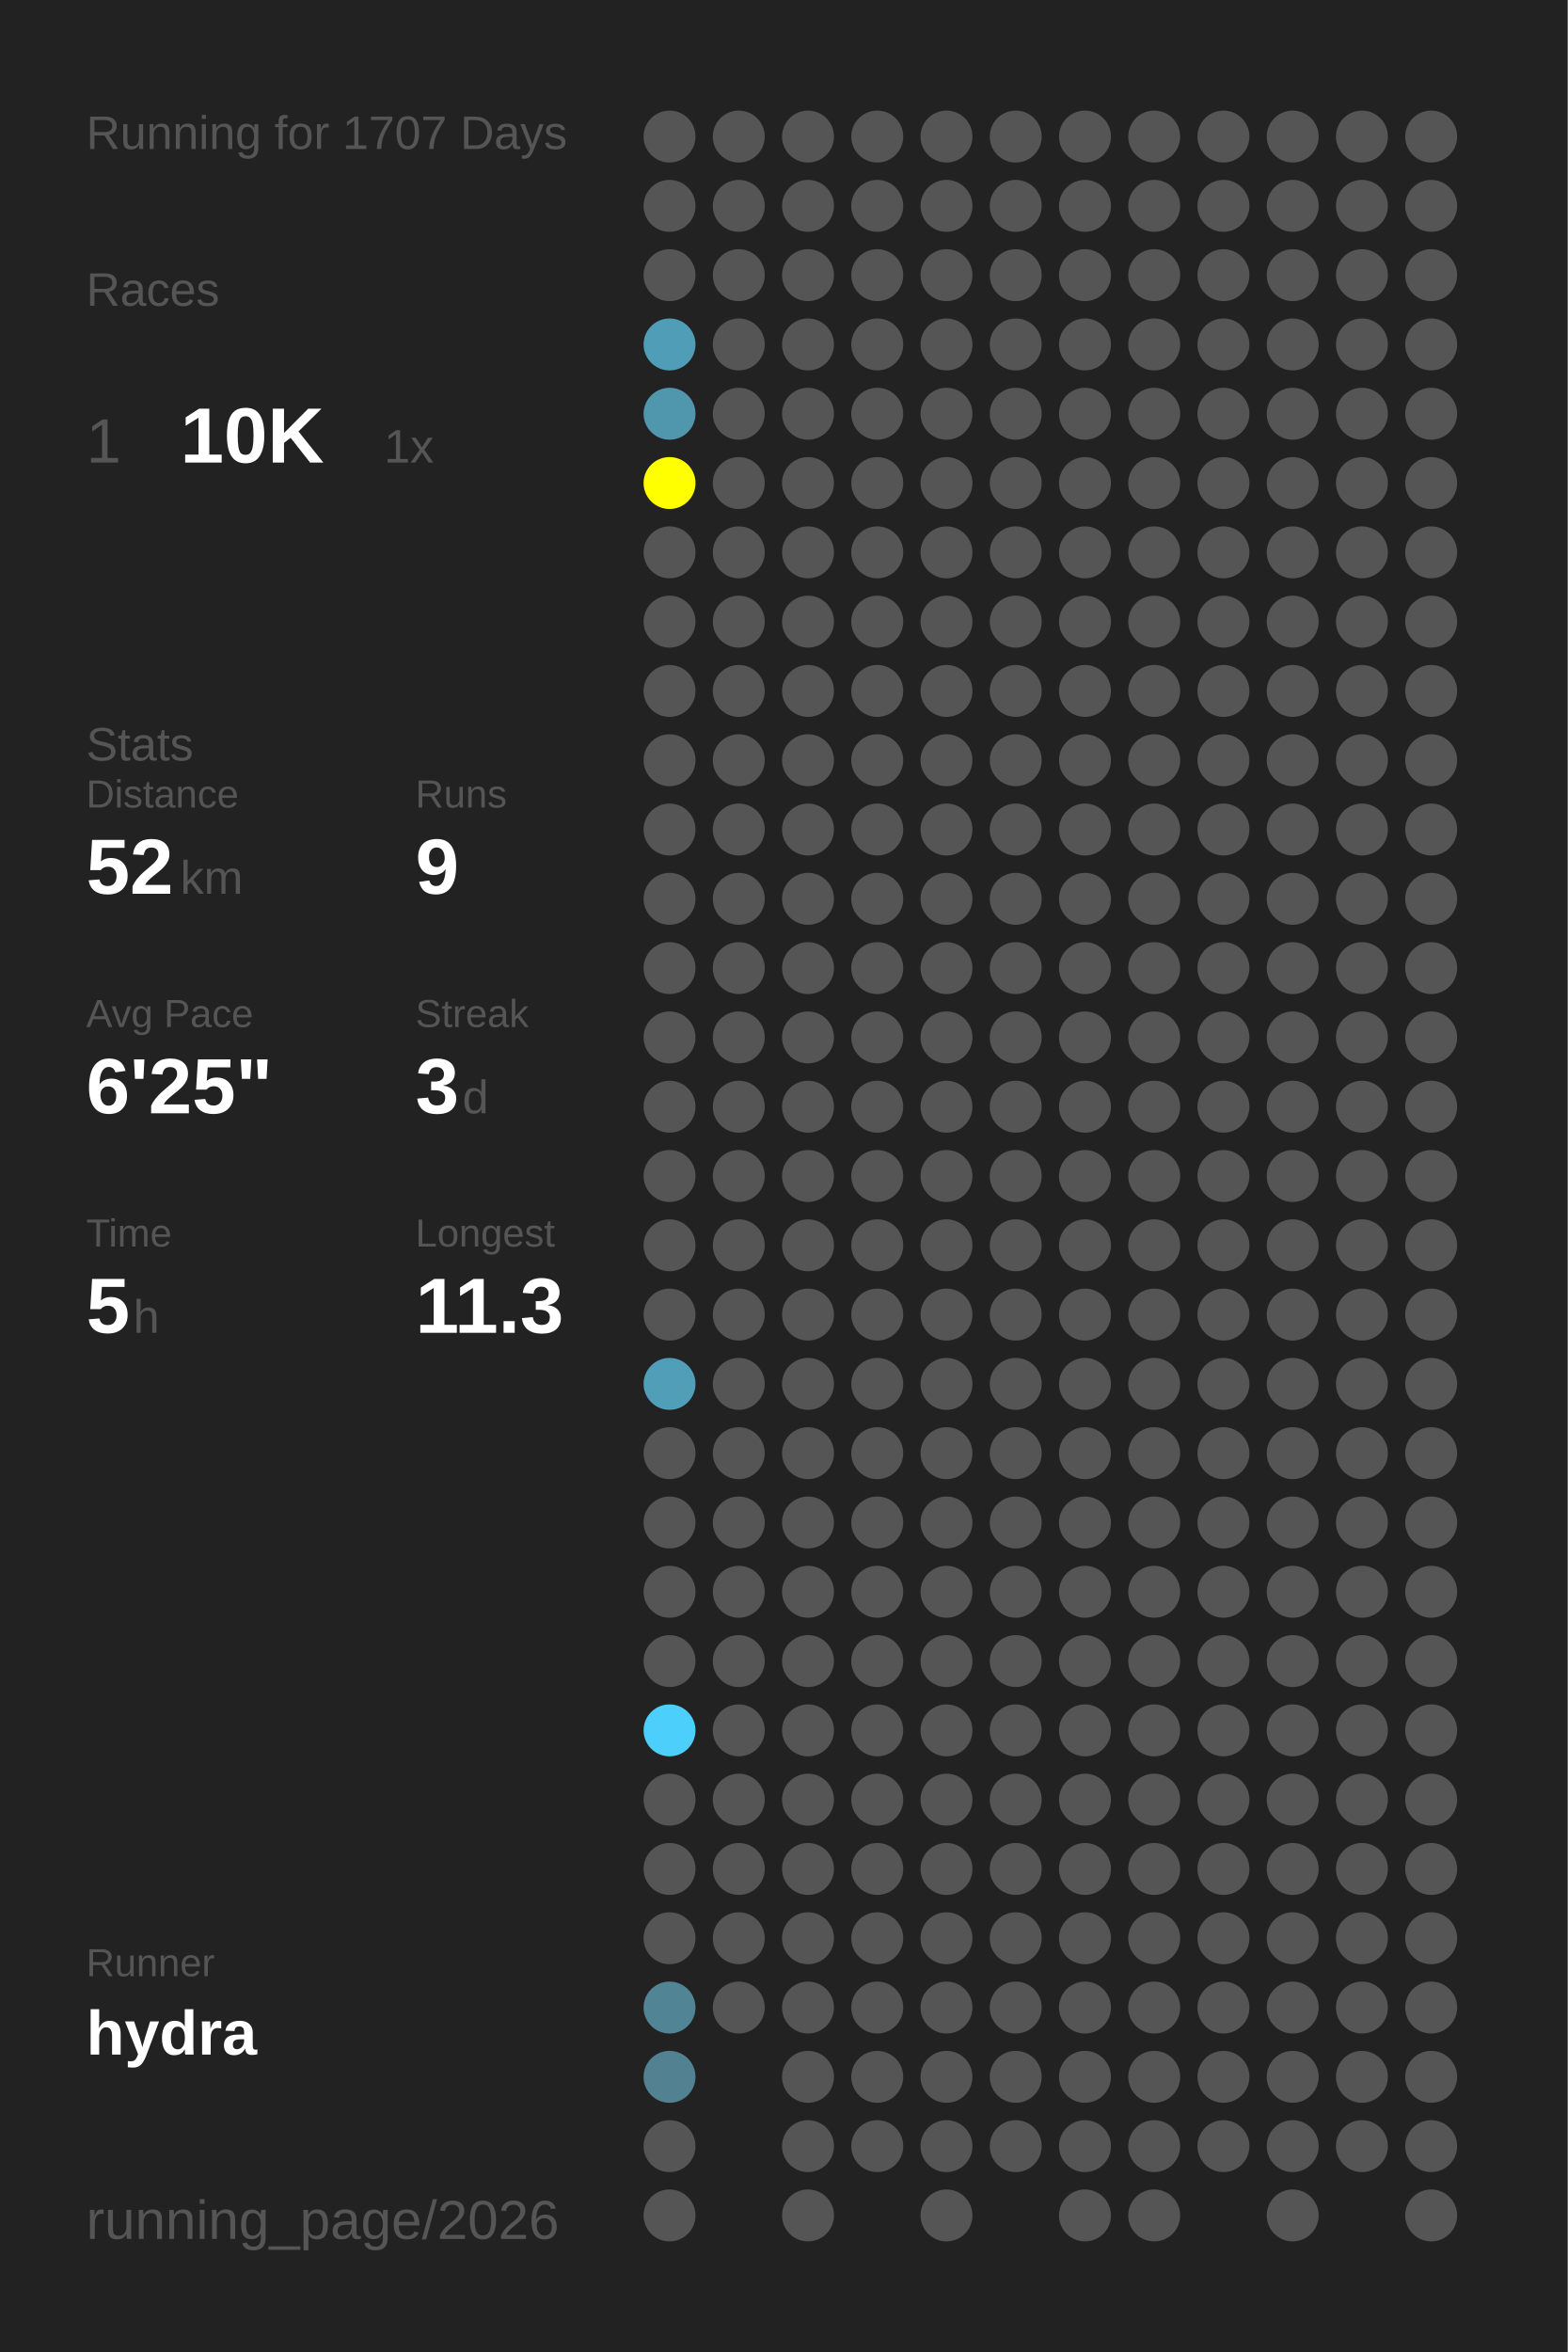
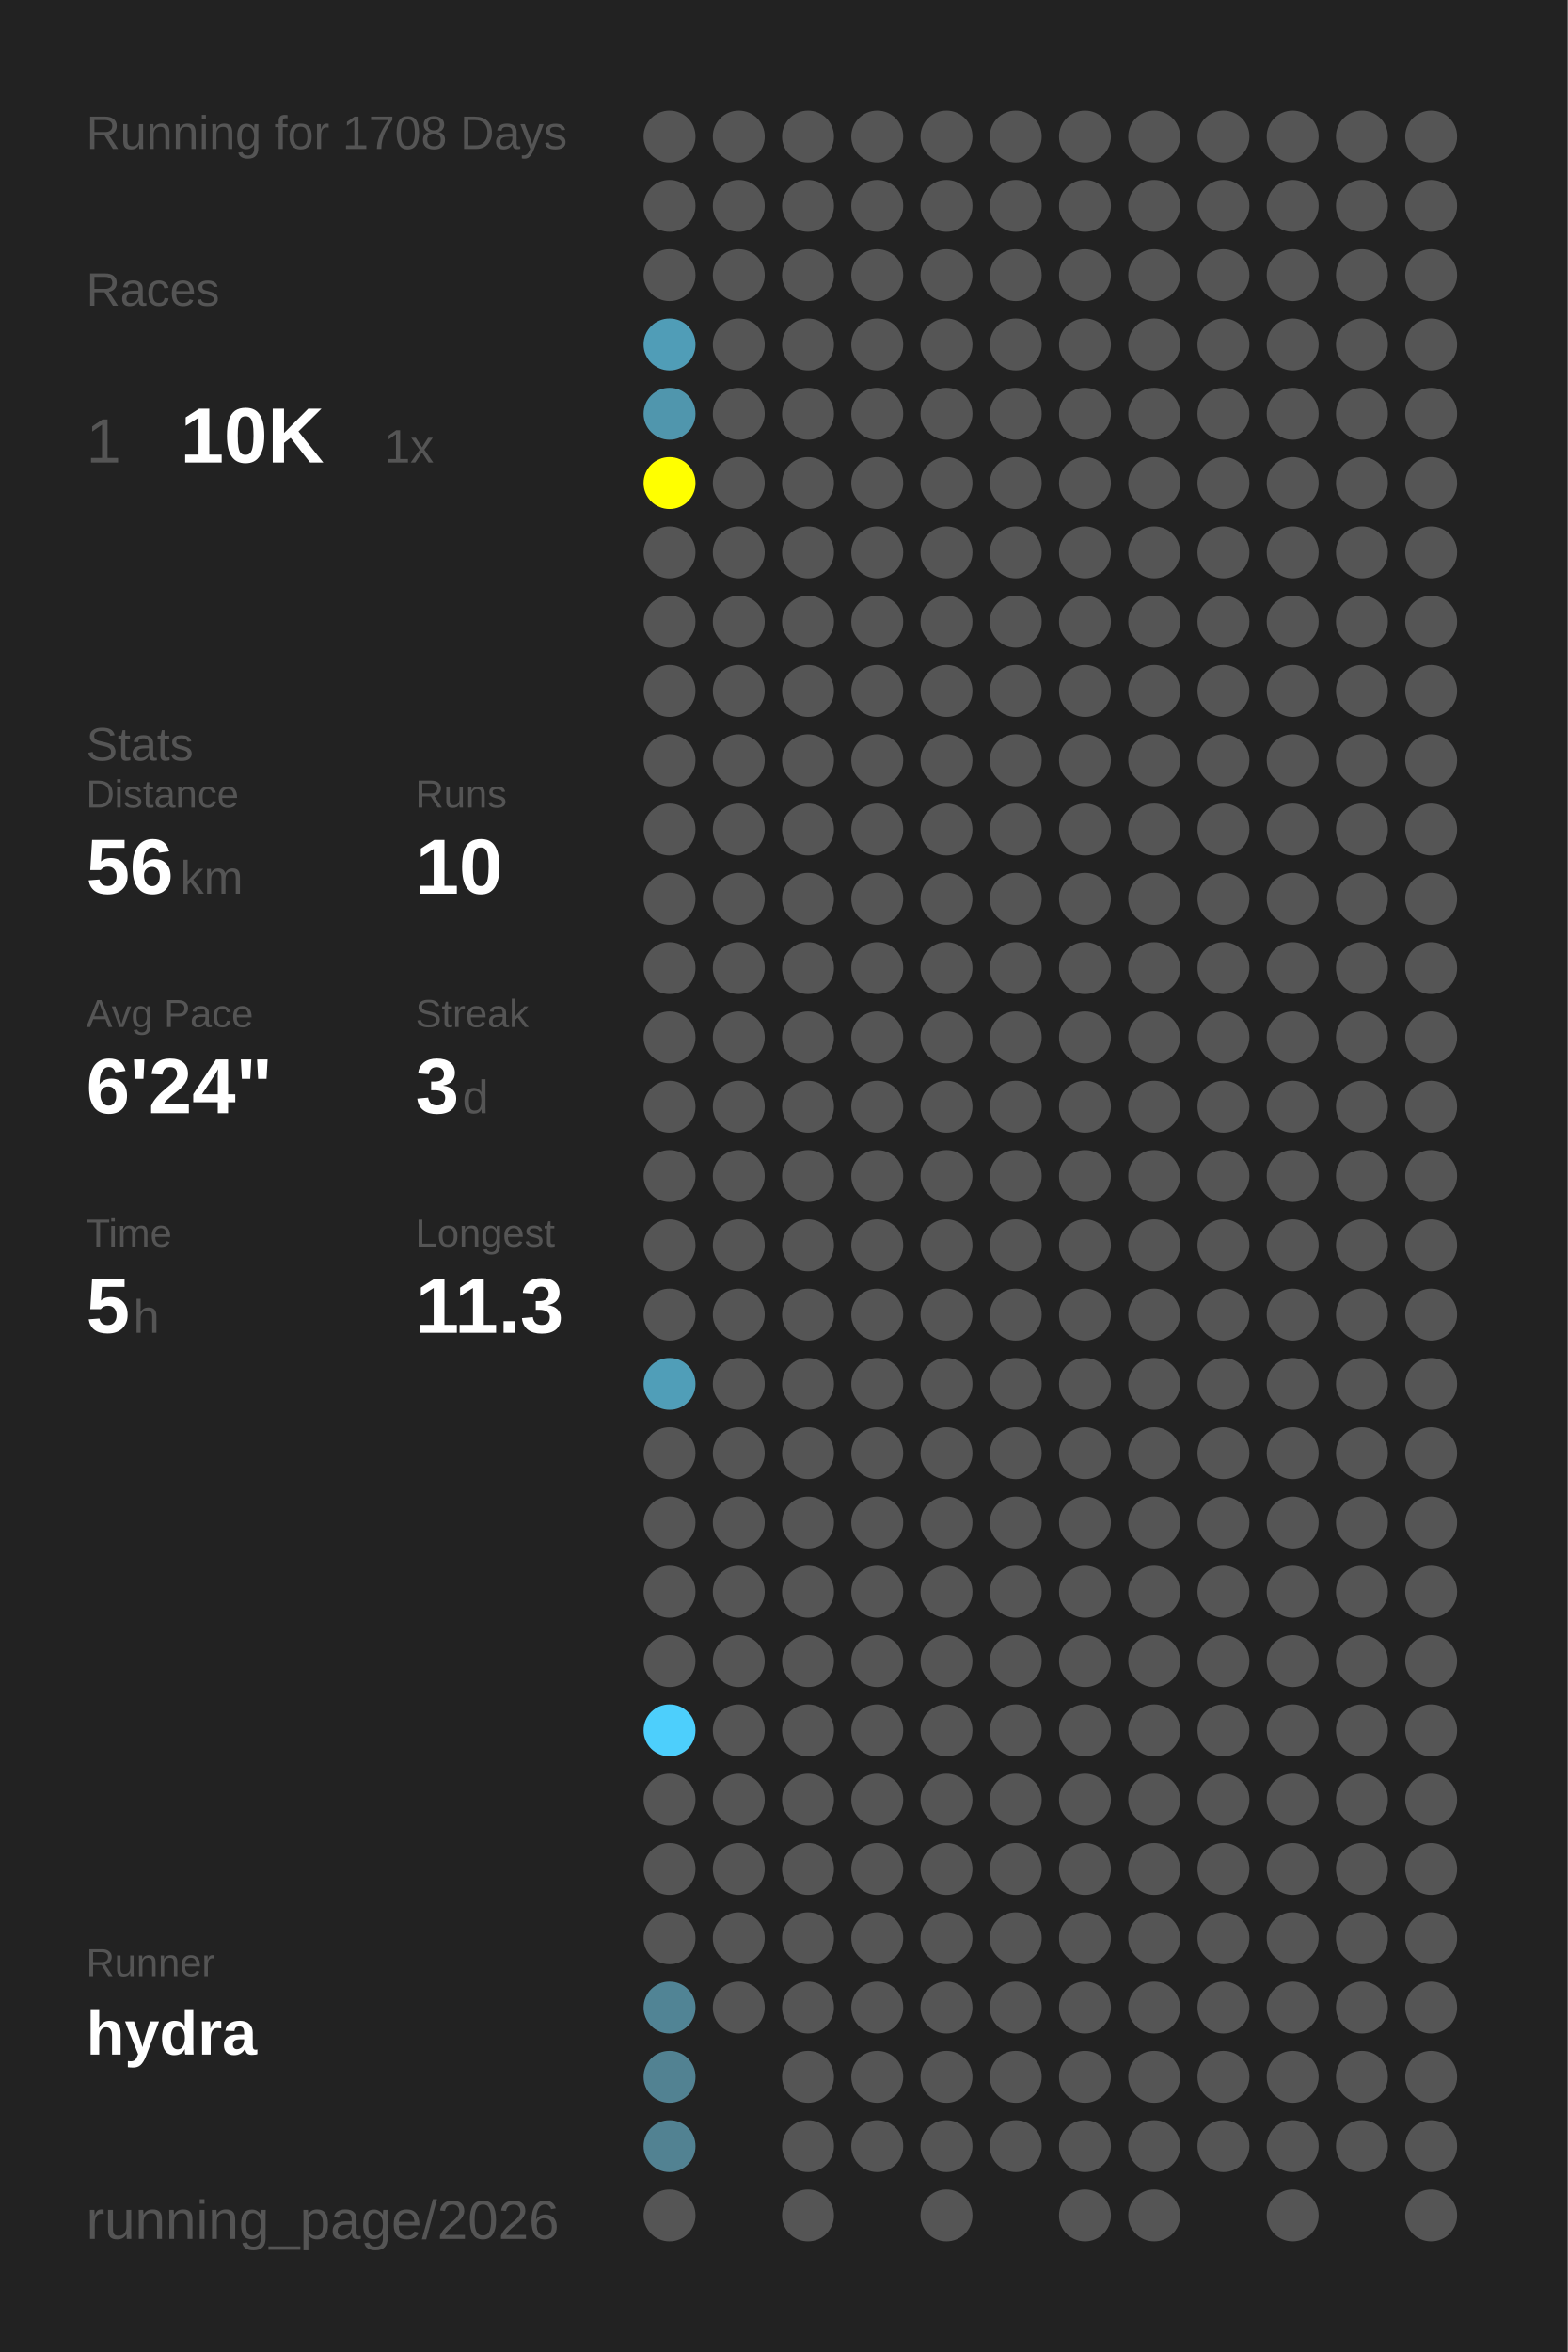
<svg xmlns="http://www.w3.org/2000/svg" baseProfile="full" height="300mm" version="1.1" viewBox="0,0,200,300" width="200mm">
  <defs />
  <rect fill="#222222" height="300" width="200" x="0" y="0" />
-   <text fill="#555555" style="font-size:6px; font-family:Arial;" x="11" y="19">Running for 1707 Days</text>
+   <text fill="#555555" style="font-size:6px; font-family:Arial;" x="11" y="19">Running for 1708 Days</text>
  <text fill="#555555" style="font-size:6px; font-family:Arial;" x="11" y="39">Races</text>
  <text fill="#555555" style="font-size:8px; font-family:Arial;" x="11" y="59">1</text>
  <text fill="#FFFFFF" style="font-size:10px; font-family:Arial; font-weight:bold;" x="23" y="59">10K</text>
  <text fill="#555555" style="font-size:6px; font-family:Arial;" x="49" y="59">1x</text>
  <text fill="#555555" style="font-size:6px; font-family:Arial;" x="11" y="97">Stats</text>
  <text fill="#555555" style="font-size:5px; font-family:Arial;" x="11" y="103">Distance</text>
-   <text fill="#FFFFFF" style="font-size:10px; font-family:Arial; font-weight:bold;" x="11" y="114">52</text>
+   <text fill="#FFFFFF" style="font-size:10px; font-family:Arial; font-weight:bold;" x="11" y="114">56</text>
  <text fill="#555555" style="font-size:6px; font-family:Arial;" x="23" y="114">km</text>
  <text fill="#555555" style="font-size:5px; font-family:Arial;" x="53" y="103">Runs</text>
-   <text fill="#FFFFFF" style="font-size:10px; font-family:Arial; font-weight:bold;" x="53" y="114">9</text>
+   <text fill="#FFFFFF" style="font-size:10px; font-family:Arial; font-weight:bold;" x="53" y="114">10</text>
  <text fill="#555555" style="font-size:5px; font-family:Arial;" x="11" y="131">Avg Pace</text>
-   <text fill="#FFFFFF" style="font-size:10px; font-family:Arial; font-weight:bold;" x="11" y="142">6'25"</text>
+   <text fill="#FFFFFF" style="font-size:10px; font-family:Arial; font-weight:bold;" x="11" y="142">6'24"</text>
  <text fill="#555555" style="font-size:5px; font-family:Arial;" x="53" y="131">Streak</text>
  <text fill="#FFFFFF" style="font-size:10px; font-family:Arial; font-weight:bold;" x="53" y="142">3</text>
  <text fill="#555555" style="font-size:6px; font-family:Arial;" x="59" y="142">d</text>
  <text fill="#555555" style="font-size:5px; font-family:Arial;" x="11" y="159">Time</text>
  <text fill="#FFFFFF" style="font-size:10px; font-family:Arial; font-weight:bold;" x="11" y="170">5</text>
  <text fill="#555555" style="font-size:6px; font-family:Arial;" x="17" y="170">h</text>
  <text fill="#555555" style="font-size:5px; font-family:Arial;" x="53" y="159">Longest</text>
  <text fill="#FFFFFF" style="font-size:10px; font-family:Arial; font-weight:bold;" x="53" y="170">11.3</text>
  <text fill="#555555" style="font-size:5px; font-family:Arial;" x="11" y="252.065">Runner</text>
  <text fill="#FFFFFF" style="font-size:8px; font-family:Arial; font-weight:bold;" x="11" y="262.065">hydra</text>
  <text fill="#555555" style="font-size:7px; font-family:Arial;" x="11" y="285.581">running_page/2026</text>
  <circle cx="85.417" cy="17.419" fill="#555555" r="3.312" />
  <circle cx="85.417" cy="26.258" fill="#555555" r="3.312" />
  <circle cx="85.417" cy="35.097" fill="#555555" r="3.312" />
  <circle cx="85.417" cy="43.935" fill="#509db7" r="3.312" />
  <circle cx="85.417" cy="52.774" fill="#5096ad" r="3.312" />
  <circle cx="85.417" cy="61.613" fill="#FFFF00" r="3.312" />
  <circle cx="85.417" cy="70.452" fill="#555555" r="3.312" />
  <circle cx="85.417" cy="79.29" fill="#555555" r="3.312" />
  <circle cx="85.417" cy="88.129" fill="#555555" r="3.312" />
  <circle cx="85.417" cy="96.968" fill="#555555" r="3.312" />
  <circle cx="85.417" cy="105.806" fill="#555555" r="3.312" />
  <circle cx="85.417" cy="114.645" fill="#555555" r="3.312" />
  <circle cx="85.417" cy="123.484" fill="#555555" r="3.312" />
  <circle cx="85.417" cy="132.323" fill="#555555" r="3.312" />
  <circle cx="85.417" cy="141.161" fill="#555555" r="3.312" />
  <circle cx="85.417" cy="150" fill="#555555" r="3.312" />
  <circle cx="85.417" cy="158.839" fill="#555555" r="3.312" />
  <circle cx="85.417" cy="167.677" fill="#555555" r="3.312" />
  <circle cx="85.417" cy="176.516" fill="#509eb8" r="3.312" />
  <circle cx="85.417" cy="185.355" fill="#555555" r="3.312" />
  <circle cx="85.417" cy="194.194" fill="#555555" r="3.312" />
  <circle cx="85.417" cy="203.032" fill="#555555" r="3.312" />
  <circle cx="85.417" cy="211.871" fill="#555555" r="3.312" />
  <circle cx="85.417" cy="220.71" fill="#4dcffc" r="3.312" />
  <circle cx="85.417" cy="229.548" fill="#555555" r="3.312" />
  <circle cx="85.417" cy="238.387" fill="#555555" r="3.312" />
  <circle cx="85.417" cy="247.226" fill="#555555" r="3.312" />
  <circle cx="85.417" cy="256.065" fill="#518495" r="3.312" />
  <circle cx="85.417" cy="264.903" fill="#528292" r="3.312" />
-   <circle cx="85.417" cy="273.742" fill="#555555" r="3.312" />
+   <circle cx="85.417" cy="273.742" fill="#528292" r="3.312" />
  <circle cx="85.417" cy="282.581" fill="#555555" r="3.312" />
  <circle cx="94.25" cy="17.419" fill="#555555" r="3.312" />
  <circle cx="94.25" cy="26.258" fill="#555555" r="3.312" />
  <circle cx="94.25" cy="35.097" fill="#555555" r="3.312" />
  <circle cx="94.25" cy="43.935" fill="#555555" r="3.312" />
  <circle cx="94.25" cy="52.774" fill="#555555" r="3.312" />
  <circle cx="94.25" cy="61.613" fill="#555555" r="3.312" />
  <circle cx="94.25" cy="70.452" fill="#555555" r="3.312" />
  <circle cx="94.25" cy="79.29" fill="#555555" r="3.312" />
  <circle cx="94.25" cy="88.129" fill="#555555" r="3.312" />
  <circle cx="94.25" cy="96.968" fill="#555555" r="3.312" />
  <circle cx="94.25" cy="105.806" fill="#555555" r="3.312" />
  <circle cx="94.25" cy="114.645" fill="#555555" r="3.312" />
  <circle cx="94.25" cy="123.484" fill="#555555" r="3.312" />
  <circle cx="94.25" cy="132.323" fill="#555555" r="3.312" />
  <circle cx="94.25" cy="141.161" fill="#555555" r="3.312" />
  <circle cx="94.25" cy="150" fill="#555555" r="3.312" />
  <circle cx="94.25" cy="158.839" fill="#555555" r="3.312" />
  <circle cx="94.25" cy="167.677" fill="#555555" r="3.312" />
  <circle cx="94.25" cy="176.516" fill="#555555" r="3.312" />
  <circle cx="94.25" cy="185.355" fill="#555555" r="3.312" />
  <circle cx="94.25" cy="194.194" fill="#555555" r="3.312" />
  <circle cx="94.25" cy="203.032" fill="#555555" r="3.312" />
  <circle cx="94.25" cy="211.871" fill="#555555" r="3.312" />
  <circle cx="94.25" cy="220.71" fill="#555555" r="3.312" />
  <circle cx="94.25" cy="229.548" fill="#555555" r="3.312" />
  <circle cx="94.25" cy="238.387" fill="#555555" r="3.312" />
  <circle cx="94.25" cy="247.226" fill="#555555" r="3.312" />
  <circle cx="94.25" cy="256.065" fill="#555555" r="3.312" />
  <circle cx="103.083" cy="17.419" fill="#555555" r="3.312" />
  <circle cx="103.083" cy="26.258" fill="#555555" r="3.312" />
  <circle cx="103.083" cy="35.097" fill="#555555" r="3.312" />
  <circle cx="103.083" cy="43.935" fill="#555555" r="3.312" />
  <circle cx="103.083" cy="52.774" fill="#555555" r="3.312" />
  <circle cx="103.083" cy="61.613" fill="#555555" r="3.312" />
  <circle cx="103.083" cy="70.452" fill="#555555" r="3.312" />
  <circle cx="103.083" cy="79.29" fill="#555555" r="3.312" />
  <circle cx="103.083" cy="88.129" fill="#555555" r="3.312" />
  <circle cx="103.083" cy="96.968" fill="#555555" r="3.312" />
  <circle cx="103.083" cy="105.806" fill="#555555" r="3.312" />
  <circle cx="103.083" cy="114.645" fill="#555555" r="3.312" />
  <circle cx="103.083" cy="123.484" fill="#555555" r="3.312" />
  <circle cx="103.083" cy="132.323" fill="#555555" r="3.312" />
  <circle cx="103.083" cy="141.161" fill="#555555" r="3.312" />
  <circle cx="103.083" cy="150" fill="#555555" r="3.312" />
  <circle cx="103.083" cy="158.839" fill="#555555" r="3.312" />
  <circle cx="103.083" cy="167.677" fill="#555555" r="3.312" />
  <circle cx="103.083" cy="176.516" fill="#555555" r="3.312" />
  <circle cx="103.083" cy="185.355" fill="#555555" r="3.312" />
  <circle cx="103.083" cy="194.194" fill="#555555" r="3.312" />
  <circle cx="103.083" cy="203.032" fill="#555555" r="3.312" />
  <circle cx="103.083" cy="211.871" fill="#555555" r="3.312" />
  <circle cx="103.083" cy="220.71" fill="#555555" r="3.312" />
  <circle cx="103.083" cy="229.548" fill="#555555" r="3.312" />
  <circle cx="103.083" cy="238.387" fill="#555555" r="3.312" />
  <circle cx="103.083" cy="247.226" fill="#555555" r="3.312" />
  <circle cx="103.083" cy="256.065" fill="#555555" r="3.312" />
  <circle cx="103.083" cy="264.903" fill="#555555" r="3.312" />
  <circle cx="103.083" cy="273.742" fill="#555555" r="3.312" />
  <circle cx="103.083" cy="282.581" fill="#555555" r="3.312" />
  <circle cx="111.917" cy="17.419" fill="#555555" r="3.312" />
  <circle cx="111.917" cy="26.258" fill="#555555" r="3.312" />
  <circle cx="111.917" cy="35.097" fill="#555555" r="3.312" />
  <circle cx="111.917" cy="43.935" fill="#555555" r="3.312" />
  <circle cx="111.917" cy="52.774" fill="#555555" r="3.312" />
  <circle cx="111.917" cy="61.613" fill="#555555" r="3.312" />
  <circle cx="111.917" cy="70.452" fill="#555555" r="3.312" />
  <circle cx="111.917" cy="79.29" fill="#555555" r="3.312" />
  <circle cx="111.917" cy="88.129" fill="#555555" r="3.312" />
  <circle cx="111.917" cy="96.968" fill="#555555" r="3.312" />
  <circle cx="111.917" cy="105.806" fill="#555555" r="3.312" />
  <circle cx="111.917" cy="114.645" fill="#555555" r="3.312" />
  <circle cx="111.917" cy="123.484" fill="#555555" r="3.312" />
  <circle cx="111.917" cy="132.323" fill="#555555" r="3.312" />
  <circle cx="111.917" cy="141.161" fill="#555555" r="3.312" />
  <circle cx="111.917" cy="150" fill="#555555" r="3.312" />
  <circle cx="111.917" cy="158.839" fill="#555555" r="3.312" />
  <circle cx="111.917" cy="167.677" fill="#555555" r="3.312" />
  <circle cx="111.917" cy="176.516" fill="#555555" r="3.312" />
  <circle cx="111.917" cy="185.355" fill="#555555" r="3.312" />
  <circle cx="111.917" cy="194.194" fill="#555555" r="3.312" />
  <circle cx="111.917" cy="203.032" fill="#555555" r="3.312" />
  <circle cx="111.917" cy="211.871" fill="#555555" r="3.312" />
  <circle cx="111.917" cy="220.71" fill="#555555" r="3.312" />
  <circle cx="111.917" cy="229.548" fill="#555555" r="3.312" />
  <circle cx="111.917" cy="238.387" fill="#555555" r="3.312" />
  <circle cx="111.917" cy="247.226" fill="#555555" r="3.312" />
  <circle cx="111.917" cy="256.065" fill="#555555" r="3.312" />
  <circle cx="111.917" cy="264.903" fill="#555555" r="3.312" />
  <circle cx="111.917" cy="273.742" fill="#555555" r="3.312" />
  <circle cx="120.75" cy="17.419" fill="#555555" r="3.312" />
  <circle cx="120.75" cy="26.258" fill="#555555" r="3.312" />
  <circle cx="120.75" cy="35.097" fill="#555555" r="3.312" />
  <circle cx="120.75" cy="43.935" fill="#555555" r="3.312" />
  <circle cx="120.75" cy="52.774" fill="#555555" r="3.312" />
  <circle cx="120.75" cy="61.613" fill="#555555" r="3.312" />
  <circle cx="120.75" cy="70.452" fill="#555555" r="3.312" />
  <circle cx="120.75" cy="79.29" fill="#555555" r="3.312" />
  <circle cx="120.75" cy="88.129" fill="#555555" r="3.312" />
  <circle cx="120.75" cy="96.968" fill="#555555" r="3.312" />
  <circle cx="120.75" cy="105.806" fill="#555555" r="3.312" />
  <circle cx="120.75" cy="114.645" fill="#555555" r="3.312" />
  <circle cx="120.75" cy="123.484" fill="#555555" r="3.312" />
  <circle cx="120.75" cy="132.323" fill="#555555" r="3.312" />
  <circle cx="120.75" cy="141.161" fill="#555555" r="3.312" />
  <circle cx="120.75" cy="150" fill="#555555" r="3.312" />
  <circle cx="120.75" cy="158.839" fill="#555555" r="3.312" />
  <circle cx="120.75" cy="167.677" fill="#555555" r="3.312" />
  <circle cx="120.75" cy="176.516" fill="#555555" r="3.312" />
  <circle cx="120.75" cy="185.355" fill="#555555" r="3.312" />
  <circle cx="120.75" cy="194.194" fill="#555555" r="3.312" />
  <circle cx="120.75" cy="203.032" fill="#555555" r="3.312" />
  <circle cx="120.75" cy="211.871" fill="#555555" r="3.312" />
  <circle cx="120.75" cy="220.71" fill="#555555" r="3.312" />
  <circle cx="120.75" cy="229.548" fill="#555555" r="3.312" />
  <circle cx="120.75" cy="238.387" fill="#555555" r="3.312" />
  <circle cx="120.75" cy="247.226" fill="#555555" r="3.312" />
  <circle cx="120.75" cy="256.065" fill="#555555" r="3.312" />
  <circle cx="120.75" cy="264.903" fill="#555555" r="3.312" />
  <circle cx="120.75" cy="273.742" fill="#555555" r="3.312" />
  <circle cx="120.75" cy="282.581" fill="#555555" r="3.312" />
  <circle cx="129.583" cy="17.419" fill="#555555" r="3.312" />
  <circle cx="129.583" cy="26.258" fill="#555555" r="3.312" />
  <circle cx="129.583" cy="35.097" fill="#555555" r="3.312" />
  <circle cx="129.583" cy="43.935" fill="#555555" r="3.312" />
  <circle cx="129.583" cy="52.774" fill="#555555" r="3.312" />
  <circle cx="129.583" cy="61.613" fill="#555555" r="3.312" />
  <circle cx="129.583" cy="70.452" fill="#555555" r="3.312" />
  <circle cx="129.583" cy="79.29" fill="#555555" r="3.312" />
  <circle cx="129.583" cy="88.129" fill="#555555" r="3.312" />
  <circle cx="129.583" cy="96.968" fill="#555555" r="3.312" />
  <circle cx="129.583" cy="105.806" fill="#555555" r="3.312" />
  <circle cx="129.583" cy="114.645" fill="#555555" r="3.312" />
  <circle cx="129.583" cy="123.484" fill="#555555" r="3.312" />
  <circle cx="129.583" cy="132.323" fill="#555555" r="3.312" />
  <circle cx="129.583" cy="141.161" fill="#555555" r="3.312" />
  <circle cx="129.583" cy="150" fill="#555555" r="3.312" />
  <circle cx="129.583" cy="158.839" fill="#555555" r="3.312" />
  <circle cx="129.583" cy="167.677" fill="#555555" r="3.312" />
  <circle cx="129.583" cy="176.516" fill="#555555" r="3.312" />
  <circle cx="129.583" cy="185.355" fill="#555555" r="3.312" />
  <circle cx="129.583" cy="194.194" fill="#555555" r="3.312" />
  <circle cx="129.583" cy="203.032" fill="#555555" r="3.312" />
  <circle cx="129.583" cy="211.871" fill="#555555" r="3.312" />
  <circle cx="129.583" cy="220.71" fill="#555555" r="3.312" />
  <circle cx="129.583" cy="229.548" fill="#555555" r="3.312" />
  <circle cx="129.583" cy="238.387" fill="#555555" r="3.312" />
  <circle cx="129.583" cy="247.226" fill="#555555" r="3.312" />
  <circle cx="129.583" cy="256.065" fill="#555555" r="3.312" />
  <circle cx="129.583" cy="264.903" fill="#555555" r="3.312" />
  <circle cx="129.583" cy="273.742" fill="#555555" r="3.312" />
  <circle cx="138.417" cy="17.419" fill="#555555" r="3.312" />
  <circle cx="138.417" cy="26.258" fill="#555555" r="3.312" />
  <circle cx="138.417" cy="35.097" fill="#555555" r="3.312" />
  <circle cx="138.417" cy="43.935" fill="#555555" r="3.312" />
  <circle cx="138.417" cy="52.774" fill="#555555" r="3.312" />
  <circle cx="138.417" cy="61.613" fill="#555555" r="3.312" />
  <circle cx="138.417" cy="70.452" fill="#555555" r="3.312" />
  <circle cx="138.417" cy="79.29" fill="#555555" r="3.312" />
  <circle cx="138.417" cy="88.129" fill="#555555" r="3.312" />
  <circle cx="138.417" cy="96.968" fill="#555555" r="3.312" />
  <circle cx="138.417" cy="105.806" fill="#555555" r="3.312" />
  <circle cx="138.417" cy="114.645" fill="#555555" r="3.312" />
  <circle cx="138.417" cy="123.484" fill="#555555" r="3.312" />
  <circle cx="138.417" cy="132.323" fill="#555555" r="3.312" />
  <circle cx="138.417" cy="141.161" fill="#555555" r="3.312" />
  <circle cx="138.417" cy="150" fill="#555555" r="3.312" />
  <circle cx="138.417" cy="158.839" fill="#555555" r="3.312" />
  <circle cx="138.417" cy="167.677" fill="#555555" r="3.312" />
  <circle cx="138.417" cy="176.516" fill="#555555" r="3.312" />
  <circle cx="138.417" cy="185.355" fill="#555555" r="3.312" />
  <circle cx="138.417" cy="194.194" fill="#555555" r="3.312" />
  <circle cx="138.417" cy="203.032" fill="#555555" r="3.312" />
  <circle cx="138.417" cy="211.871" fill="#555555" r="3.312" />
  <circle cx="138.417" cy="220.71" fill="#555555" r="3.312" />
  <circle cx="138.417" cy="229.548" fill="#555555" r="3.312" />
  <circle cx="138.417" cy="238.387" fill="#555555" r="3.312" />
  <circle cx="138.417" cy="247.226" fill="#555555" r="3.312" />
  <circle cx="138.417" cy="256.065" fill="#555555" r="3.312" />
  <circle cx="138.417" cy="264.903" fill="#555555" r="3.312" />
  <circle cx="138.417" cy="273.742" fill="#555555" r="3.312" />
  <circle cx="138.417" cy="282.581" fill="#555555" r="3.312" />
  <circle cx="147.25" cy="17.419" fill="#555555" r="3.312" />
  <circle cx="147.25" cy="26.258" fill="#555555" r="3.312" />
  <circle cx="147.25" cy="35.097" fill="#555555" r="3.312" />
  <circle cx="147.25" cy="43.935" fill="#555555" r="3.312" />
  <circle cx="147.25" cy="52.774" fill="#555555" r="3.312" />
  <circle cx="147.25" cy="61.613" fill="#555555" r="3.312" />
  <circle cx="147.25" cy="70.452" fill="#555555" r="3.312" />
  <circle cx="147.25" cy="79.29" fill="#555555" r="3.312" />
  <circle cx="147.25" cy="88.129" fill="#555555" r="3.312" />
  <circle cx="147.25" cy="96.968" fill="#555555" r="3.312" />
  <circle cx="147.25" cy="105.806" fill="#555555" r="3.312" />
  <circle cx="147.25" cy="114.645" fill="#555555" r="3.312" />
  <circle cx="147.25" cy="123.484" fill="#555555" r="3.312" />
  <circle cx="147.25" cy="132.323" fill="#555555" r="3.312" />
  <circle cx="147.25" cy="141.161" fill="#555555" r="3.312" />
  <circle cx="147.25" cy="150" fill="#555555" r="3.312" />
  <circle cx="147.25" cy="158.839" fill="#555555" r="3.312" />
  <circle cx="147.25" cy="167.677" fill="#555555" r="3.312" />
  <circle cx="147.25" cy="176.516" fill="#555555" r="3.312" />
  <circle cx="147.25" cy="185.355" fill="#555555" r="3.312" />
  <circle cx="147.25" cy="194.194" fill="#555555" r="3.312" />
  <circle cx="147.25" cy="203.032" fill="#555555" r="3.312" />
  <circle cx="147.25" cy="211.871" fill="#555555" r="3.312" />
  <circle cx="147.25" cy="220.71" fill="#555555" r="3.312" />
  <circle cx="147.25" cy="229.548" fill="#555555" r="3.312" />
  <circle cx="147.25" cy="238.387" fill="#555555" r="3.312" />
  <circle cx="147.25" cy="247.226" fill="#555555" r="3.312" />
  <circle cx="147.25" cy="256.065" fill="#555555" r="3.312" />
  <circle cx="147.25" cy="264.903" fill="#555555" r="3.312" />
  <circle cx="147.25" cy="273.742" fill="#555555" r="3.312" />
  <circle cx="147.25" cy="282.581" fill="#555555" r="3.312" />
  <circle cx="156.083" cy="17.419" fill="#555555" r="3.312" />
  <circle cx="156.083" cy="26.258" fill="#555555" r="3.312" />
  <circle cx="156.083" cy="35.097" fill="#555555" r="3.312" />
  <circle cx="156.083" cy="43.935" fill="#555555" r="3.312" />
  <circle cx="156.083" cy="52.774" fill="#555555" r="3.312" />
  <circle cx="156.083" cy="61.613" fill="#555555" r="3.312" />
  <circle cx="156.083" cy="70.452" fill="#555555" r="3.312" />
  <circle cx="156.083" cy="79.29" fill="#555555" r="3.312" />
  <circle cx="156.083" cy="88.129" fill="#555555" r="3.312" />
  <circle cx="156.083" cy="96.968" fill="#555555" r="3.312" />
  <circle cx="156.083" cy="105.806" fill="#555555" r="3.312" />
  <circle cx="156.083" cy="114.645" fill="#555555" r="3.312" />
  <circle cx="156.083" cy="123.484" fill="#555555" r="3.312" />
  <circle cx="156.083" cy="132.323" fill="#555555" r="3.312" />
  <circle cx="156.083" cy="141.161" fill="#555555" r="3.312" />
  <circle cx="156.083" cy="150" fill="#555555" r="3.312" />
  <circle cx="156.083" cy="158.839" fill="#555555" r="3.312" />
  <circle cx="156.083" cy="167.677" fill="#555555" r="3.312" />
  <circle cx="156.083" cy="176.516" fill="#555555" r="3.312" />
  <circle cx="156.083" cy="185.355" fill="#555555" r="3.312" />
  <circle cx="156.083" cy="194.194" fill="#555555" r="3.312" />
  <circle cx="156.083" cy="203.032" fill="#555555" r="3.312" />
  <circle cx="156.083" cy="211.871" fill="#555555" r="3.312" />
  <circle cx="156.083" cy="220.71" fill="#555555" r="3.312" />
  <circle cx="156.083" cy="229.548" fill="#555555" r="3.312" />
  <circle cx="156.083" cy="238.387" fill="#555555" r="3.312" />
  <circle cx="156.083" cy="247.226" fill="#555555" r="3.312" />
  <circle cx="156.083" cy="256.065" fill="#555555" r="3.312" />
  <circle cx="156.083" cy="264.903" fill="#555555" r="3.312" />
  <circle cx="156.083" cy="273.742" fill="#555555" r="3.312" />
  <circle cx="164.917" cy="17.419" fill="#555555" r="3.312" />
  <circle cx="164.917" cy="26.258" fill="#555555" r="3.312" />
  <circle cx="164.917" cy="35.097" fill="#555555" r="3.312" />
  <circle cx="164.917" cy="43.935" fill="#555555" r="3.312" />
  <circle cx="164.917" cy="52.774" fill="#555555" r="3.312" />
  <circle cx="164.917" cy="61.613" fill="#555555" r="3.312" />
  <circle cx="164.917" cy="70.452" fill="#555555" r="3.312" />
  <circle cx="164.917" cy="79.29" fill="#555555" r="3.312" />
  <circle cx="164.917" cy="88.129" fill="#555555" r="3.312" />
  <circle cx="164.917" cy="96.968" fill="#555555" r="3.312" />
  <circle cx="164.917" cy="105.806" fill="#555555" r="3.312" />
  <circle cx="164.917" cy="114.645" fill="#555555" r="3.312" />
  <circle cx="164.917" cy="123.484" fill="#555555" r="3.312" />
  <circle cx="164.917" cy="132.323" fill="#555555" r="3.312" />
  <circle cx="164.917" cy="141.161" fill="#555555" r="3.312" />
  <circle cx="164.917" cy="150" fill="#555555" r="3.312" />
  <circle cx="164.917" cy="158.839" fill="#555555" r="3.312" />
  <circle cx="164.917" cy="167.677" fill="#555555" r="3.312" />
  <circle cx="164.917" cy="176.516" fill="#555555" r="3.312" />
  <circle cx="164.917" cy="185.355" fill="#555555" r="3.312" />
  <circle cx="164.917" cy="194.194" fill="#555555" r="3.312" />
  <circle cx="164.917" cy="203.032" fill="#555555" r="3.312" />
  <circle cx="164.917" cy="211.871" fill="#555555" r="3.312" />
  <circle cx="164.917" cy="220.71" fill="#555555" r="3.312" />
  <circle cx="164.917" cy="229.548" fill="#555555" r="3.312" />
  <circle cx="164.917" cy="238.387" fill="#555555" r="3.312" />
  <circle cx="164.917" cy="247.226" fill="#555555" r="3.312" />
  <circle cx="164.917" cy="256.065" fill="#555555" r="3.312" />
  <circle cx="164.917" cy="264.903" fill="#555555" r="3.312" />
  <circle cx="164.917" cy="273.742" fill="#555555" r="3.312" />
  <circle cx="164.917" cy="282.581" fill="#555555" r="3.312" />
  <circle cx="173.75" cy="17.419" fill="#555555" r="3.312" />
  <circle cx="173.75" cy="26.258" fill="#555555" r="3.312" />
  <circle cx="173.75" cy="35.097" fill="#555555" r="3.312" />
  <circle cx="173.75" cy="43.935" fill="#555555" r="3.312" />
  <circle cx="173.75" cy="52.774" fill="#555555" r="3.312" />
  <circle cx="173.75" cy="61.613" fill="#555555" r="3.312" />
  <circle cx="173.75" cy="70.452" fill="#555555" r="3.312" />
  <circle cx="173.75" cy="79.29" fill="#555555" r="3.312" />
  <circle cx="173.75" cy="88.129" fill="#555555" r="3.312" />
  <circle cx="173.75" cy="96.968" fill="#555555" r="3.312" />
  <circle cx="173.75" cy="105.806" fill="#555555" r="3.312" />
  <circle cx="173.75" cy="114.645" fill="#555555" r="3.312" />
  <circle cx="173.75" cy="123.484" fill="#555555" r="3.312" />
  <circle cx="173.75" cy="132.323" fill="#555555" r="3.312" />
  <circle cx="173.75" cy="141.161" fill="#555555" r="3.312" />
  <circle cx="173.75" cy="150" fill="#555555" r="3.312" />
  <circle cx="173.75" cy="158.839" fill="#555555" r="3.312" />
  <circle cx="173.75" cy="167.677" fill="#555555" r="3.312" />
  <circle cx="173.75" cy="176.516" fill="#555555" r="3.312" />
  <circle cx="173.75" cy="185.355" fill="#555555" r="3.312" />
  <circle cx="173.75" cy="194.194" fill="#555555" r="3.312" />
  <circle cx="173.75" cy="203.032" fill="#555555" r="3.312" />
  <circle cx="173.75" cy="211.871" fill="#555555" r="3.312" />
  <circle cx="173.75" cy="220.71" fill="#555555" r="3.312" />
  <circle cx="173.75" cy="229.548" fill="#555555" r="3.312" />
  <circle cx="173.75" cy="238.387" fill="#555555" r="3.312" />
  <circle cx="173.75" cy="247.226" fill="#555555" r="3.312" />
  <circle cx="173.75" cy="256.065" fill="#555555" r="3.312" />
  <circle cx="173.75" cy="264.903" fill="#555555" r="3.312" />
  <circle cx="173.75" cy="273.742" fill="#555555" r="3.312" />
  <circle cx="182.583" cy="17.419" fill="#555555" r="3.312" />
  <circle cx="182.583" cy="26.258" fill="#555555" r="3.312" />
  <circle cx="182.583" cy="35.097" fill="#555555" r="3.312" />
  <circle cx="182.583" cy="43.935" fill="#555555" r="3.312" />
  <circle cx="182.583" cy="52.774" fill="#555555" r="3.312" />
  <circle cx="182.583" cy="61.613" fill="#555555" r="3.312" />
  <circle cx="182.583" cy="70.452" fill="#555555" r="3.312" />
  <circle cx="182.583" cy="79.29" fill="#555555" r="3.312" />
  <circle cx="182.583" cy="88.129" fill="#555555" r="3.312" />
  <circle cx="182.583" cy="96.968" fill="#555555" r="3.312" />
  <circle cx="182.583" cy="105.806" fill="#555555" r="3.312" />
  <circle cx="182.583" cy="114.645" fill="#555555" r="3.312" />
  <circle cx="182.583" cy="123.484" fill="#555555" r="3.312" />
  <circle cx="182.583" cy="132.323" fill="#555555" r="3.312" />
  <circle cx="182.583" cy="141.161" fill="#555555" r="3.312" />
  <circle cx="182.583" cy="150" fill="#555555" r="3.312" />
  <circle cx="182.583" cy="158.839" fill="#555555" r="3.312" />
  <circle cx="182.583" cy="167.677" fill="#555555" r="3.312" />
  <circle cx="182.583" cy="176.516" fill="#555555" r="3.312" />
  <circle cx="182.583" cy="185.355" fill="#555555" r="3.312" />
  <circle cx="182.583" cy="194.194" fill="#555555" r="3.312" />
  <circle cx="182.583" cy="203.032" fill="#555555" r="3.312" />
  <circle cx="182.583" cy="211.871" fill="#555555" r="3.312" />
  <circle cx="182.583" cy="220.71" fill="#555555" r="3.312" />
  <circle cx="182.583" cy="229.548" fill="#555555" r="3.312" />
  <circle cx="182.583" cy="238.387" fill="#555555" r="3.312" />
  <circle cx="182.583" cy="247.226" fill="#555555" r="3.312" />
  <circle cx="182.583" cy="256.065" fill="#555555" r="3.312" />
  <circle cx="182.583" cy="264.903" fill="#555555" r="3.312" />
  <circle cx="182.583" cy="273.742" fill="#555555" r="3.312" />
  <circle cx="182.583" cy="282.581" fill="#555555" r="3.312" />
</svg>
